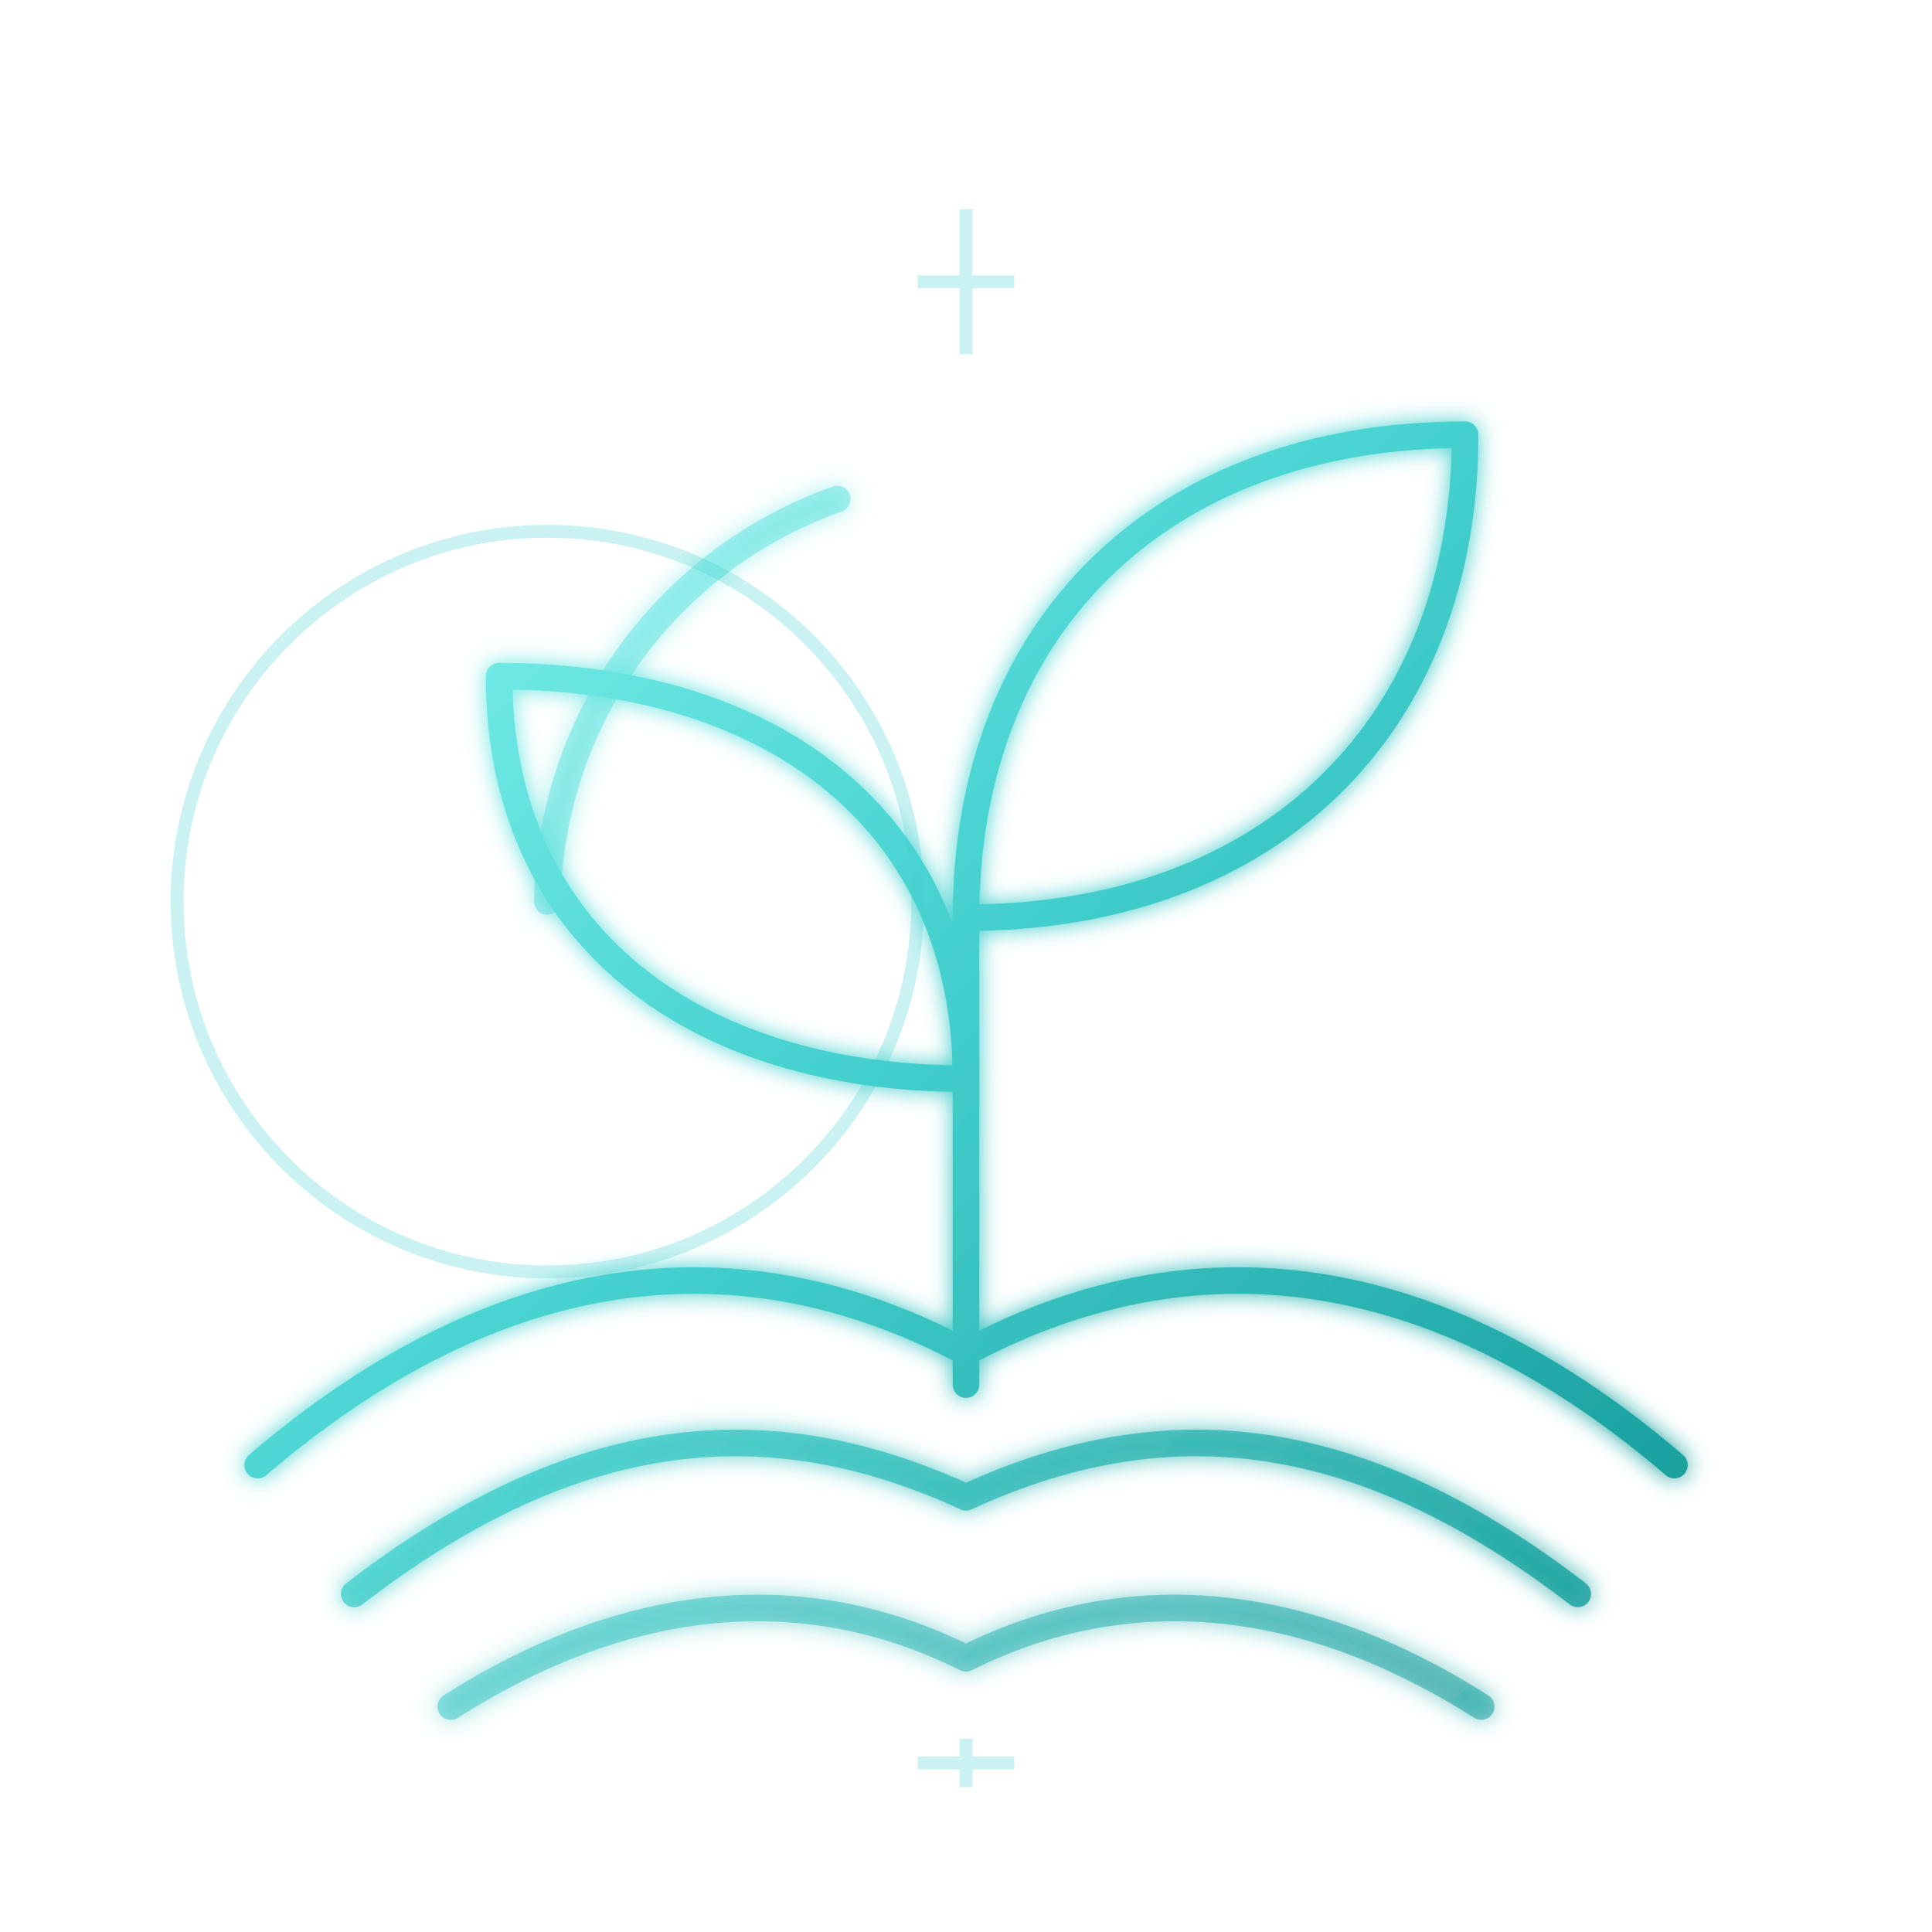
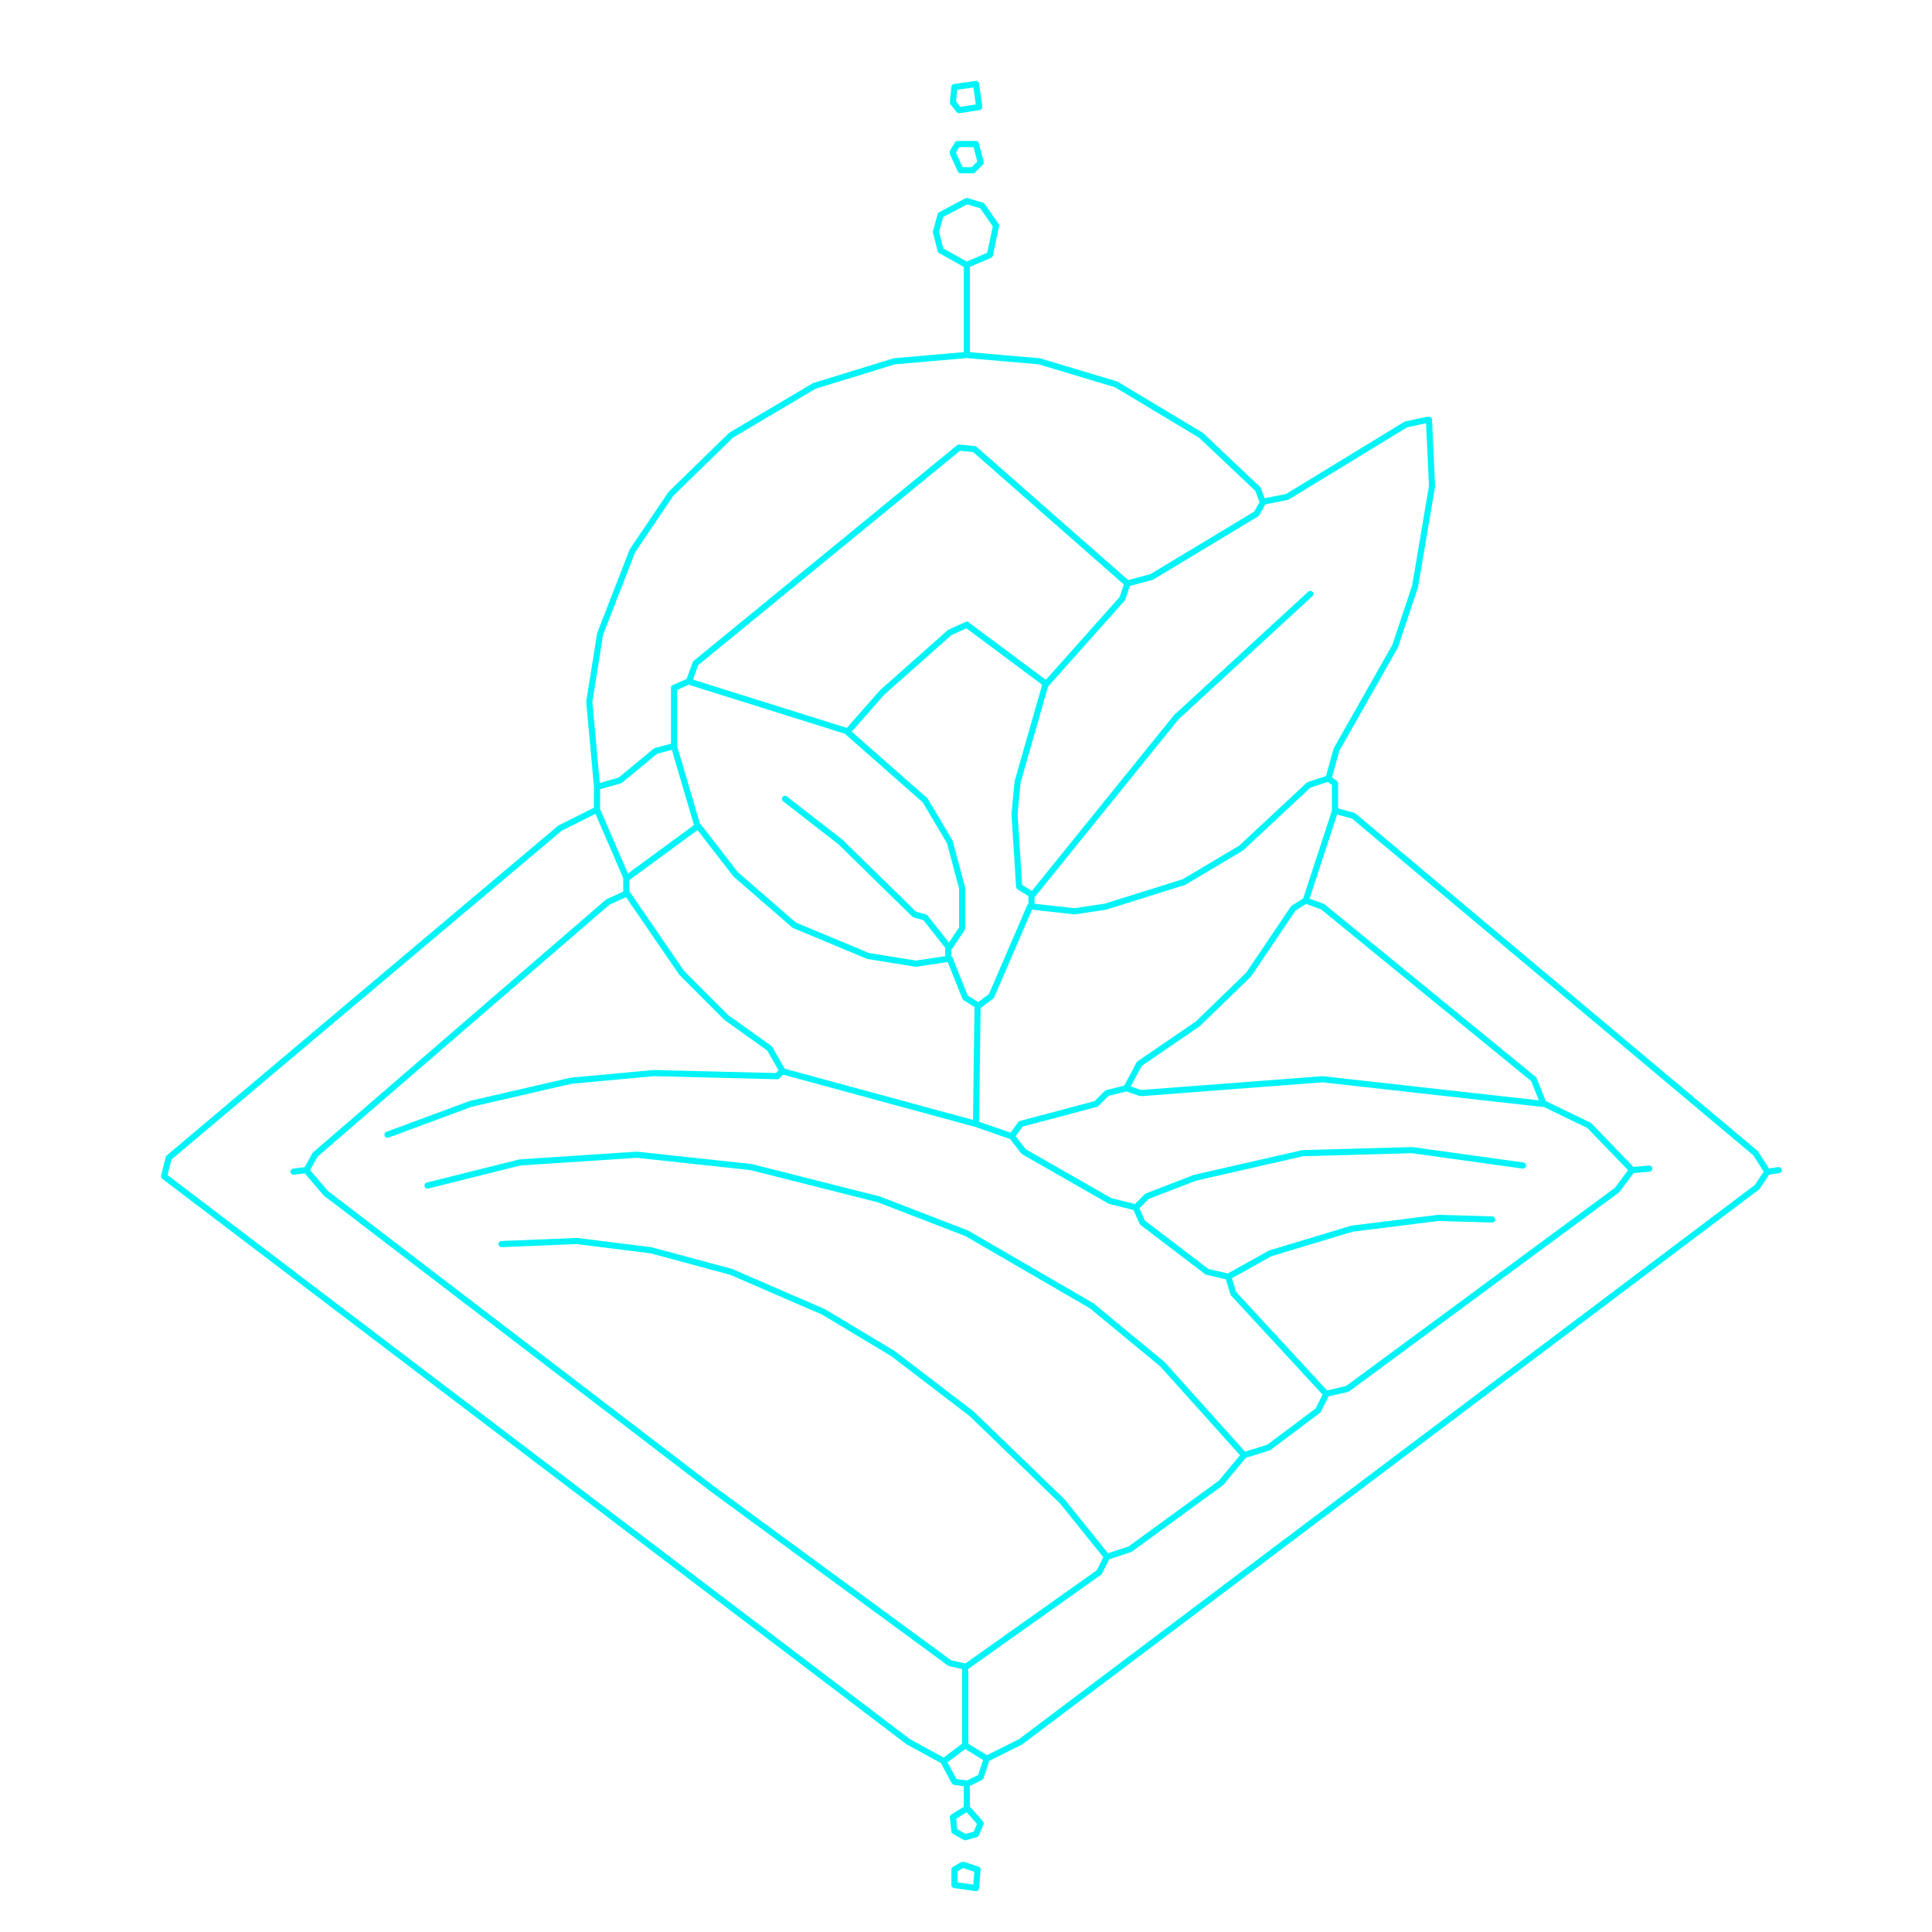
- <svg xmlns="http://www.w3.org/2000/svg" viewBox="0 0 120 120" fill="none">
-   <defs>
-     <linearGradient id="n3" x1="17" y1="18" x2="103" y2="103" gradientUnits="userSpaceOnUse">
-       <stop stop-color="#91fbf6" />
-       <stop offset=".48" stop-color="#45d1cf" />
-       <stop offset="1" stop-color="#159b99" />
-     </linearGradient>
-     <filter id="g" x="-20%" y="-20%" width="140%" height="140%">
-       <feGaussianBlur stdDeviation=".7" result="b" />
-       <feMerge>
-         <feMergeNode in="b" />
-         <feMergeNode in="SourceGraphic" />
-       </feMerge>
-     </filter>
-   </defs>
-   <g stroke="url(#n3)" stroke-width="1.65" stroke-linecap="round" stroke-linejoin="round" filter="url(#g)">
-     <path d="M60 86V56" />
-     <path d="M60 67c-17 0-29-9-29-25 17 0 29 9 29 25Z" />
-     <path d="M60 57c0-18 12-30 31-30 0 18-12 30-31 30Z" />
-     <path d="M16 91c14-12 29-15 44-7 15-8 30-5 44 7" />
-     <path d="M22 99c13-10 25-12 38-6 13-6 25-4 38 6" opacity=".8" />
-     <path d="M28 106c11-7 22-8 32-3 10-5 21-4 32 3" opacity=".55" />
-     <path d="M34 56a27 27 0 0 1 18-25" opacity=".55" />
-   </g>
-   <g stroke="#45d1cf" stroke-width=".8" opacity=".28">
-     <path d="M60 13v9M57 17.5h6M60 108v3M57 109.5h6" />
-     <circle cx="34" cy="56" r="23" />
-   </g>
+ <svg xmlns="http://www.w3.org/2000/svg" viewBox="0 0 1254 1254" fill="none">
+   <path d="M614.50 622.50 L594.50 625.50 L563.50 620.50 L515.50 600.50 L477.50 567.50 L453.50 536.50 M626.50 1082.50 L626.50 1132.50 M627.50 1158.50 L627.50 1173.50 M437.50 483.50 L437.50 446.50 L446.50 442.50 M406.50 569.50 L387.50 525.50 M861.50 505.50 L849.50 509.50 L805.50 550.50 L768.50 572.50 L717.50 588.50 L697.50 591.50 L670.50 588.50 M850.50 385.50 L763.50 465.50 L670.50 580.50 M819.50 326.50 L815.50 333.50 L747.50 374.50 L732.50 378.50 M616.50 622.50 L626.50 647.50 L634.50 652.50 M635.50 652.50 L643.50 646.50 L668.50 588.50 M866.50 525.50 L866.50 508.50 L862.50 505.50 M325.50 807.50 L374.50 805.50 L422.50 811.50 L474.50 825.50 L534.50 851.50 L579.50 878.50 L630.50 917.50 L689.50 974.50 L718.50 1010.50 M1154.50 759.50 L1147.50 760.50 M867.50 526.50 L878.50 529.50 L1139.50 748.50 L1146.50 759.50 M452.50 535.50 L437.50 484.50 M678.50 444.50 L660.50 507.50 L658.50 528.50 L661.50 575.50 L669.50 580.50 M509.50 518.50 L545.50 546.50 L593.50 593.50 L600.50 595.50 L615.50 614.50 M1001.50 715.50 L995.50 700.50 L858.50 588.50 L847.50 584.50 M861.50 904.50 L874.50 901.50 L1049.50 772.50 L1058.50 760.50 M736.50 783.50 L720.50 779.50 L664.50 747.50 L657.50 738.50 M797.50 829.50 L800.50 839.50 L860.50 904.50 M847.50 584.50 L866.50 526.50 M847.50 584.50 L839.50 589.50 L810.50 632.50 L777.50 664.50 L739.50 690.50 L731.50 705.50 M1002.50 716.50 L1031.50 730.50 L1058.50 758.50 M452.50 536.50 L407.50 569.50 M737.50 784.50 L741.50 793.50 L783.50 825.50 L796.50 828.50 M625.50 1133.50 L613.50 1142.50 M550.50 474.50 L572.50 449.50 L616.50 410.50 L627.50 405.50 L678.50 443.50 M251.50 736.50 L305.50 716.50 L370.50 701.50 L424.50 696.50 L504.50 698.50 L507.50 695.50 M627.50 1081.50 L713.50 1020.50 L718.50 1010.50 M199.50 758.50 L204.50 749.50 L394.50 585.50 L405.50 580.50 M190.50 760.50 L198.50 759.50 M1146.50 761.50 L1140.50 770.50 L662.50 1130.50 L640.50 1141.50 M626.50 1174.50 L618.50 1179.50 L619.50 1188.50 L626.50 1192.50 L633.50 1190.50 L636.50 1183.50 L628.50 1174.50 M820.50 325.50 L835.50 322.50 L912.50 275.50 L926.50 272.50 M627.50 1133.50 L640.50 1141.50 M731.50 706.50 L740.50 709.50 L858.50 700.50 L1001.50 716.50 M988.50 756.50 L916.50 746.50 L845.50 748.50 L775.50 764.50 L744.50 776.50 L737.50 783.50 M447.50 442.50 L549.50 474.50 M640.50 1141.50 L636.50 1153.50 L628.50 1157.50 M1070.50 758.50 L1059.50 759.50 M860.50 905.50 L855.50 915.50 L823.50 939.50 L807.50 944.50 M406.50 570.50 L406.50 579.50 M656.50 737.50 L633.50 729.50 M669.50 587.50 L669.50 581.50 M626.50 1157.50 L619.50 1156.50 L612.50 1143.50 M616.50 614.50 L624.50 602.50 L624.50 576.50 L616.50 546.50 L600.50 519.50 L550.50 475.50 M388.50 510.50 L402.50 506.50 L425.50 487.50 L436.50 484.50 M731.50 379.50 L728.50 388.50 L679.50 443.50 M657.50 736.50 L662.50 729.50 L711.50 716.50 L718.50 709.50 L730.50 706.50 M968.50 791.50 L933.50 790.50 L877.50 797.50 L824.50 813.50 L797.50 828.50 M627.50 172.50 L627.50 229.50 M626.50 230.50 L580.50 234.50 L528.50 250.50 L474.50 282.50 L435.50 320.50 L410.50 357.50 L389.50 411.50 L382.50 455.50 L387.50 510.50 M507.50 694.50 L499.50 680.50 L471.50 660.50 L442.50 631.50 L407.50 580.50 M634.50 653.50 L633.50 729.50 M199.50 760.50 L211.50 774.50 L462.50 966.50 L616.50 1079.50 L625.50 1081.50 M508.50 695.50 L633.50 729.50 M927.50 272.50 L929.50 315.50 L918.50 380.50 L905.50 419.50 L867.50 486.50 L862.50 504.50 M387.50 525.50 L387.50 511.50 M387.50 525.50 L363.50 537.50 L109.50 751.50 L106.50 763.50 L589.50 1130.50 L611.50 1142.50 M628.50 230.50 L674.50 234.50 L724.50 249.50 L779.50 282.50 L816.50 317.50 L819.50 325.50 M277.50 769.50 L337.50 754.50 L413.50 749.50 L487.50 757.50 L570.50 778.50 L627.50 800.50 L708.50 847.50 L754.50 885.50 L807.50 944.50 M626.50 171.50 L610.50 162.50 L607.50 150.50 L610.50 139.50 L627.50 130.50 L637.50 133.50 L646.50 146.50 L642.50 165.50 L628.50 171.50 M731.50 378.50 L632.50 291.50 L622.50 290.50 L451.50 430.50 L447.50 441.50 M807.50 944.50 L792.50 962.50 L733.50 1005.50 L718.50 1010.50 M615.50 615.50 L615.50 621.50 M618.50 98.50 L621.50 93.50 L633.50 93.50 L636.50 105.50 L631.50 110.50 L623.50 110.50 L618.50 99.50 Z M625.50 1210.50 L634.50 1213.50 L633.50 1225.50 L619.50 1223.50 L619.50 1213.50 L624.50 1210.50 Z M635.50 68.50 L633.50 54.50 L619.50 56.50 L618.50 66.50 L622.50 71.50 L635.50 69.50 Z" stroke="#00F4F7" stroke-width="4" stroke-linecap="round" stroke-linejoin="round" fill="none" />
</svg>
